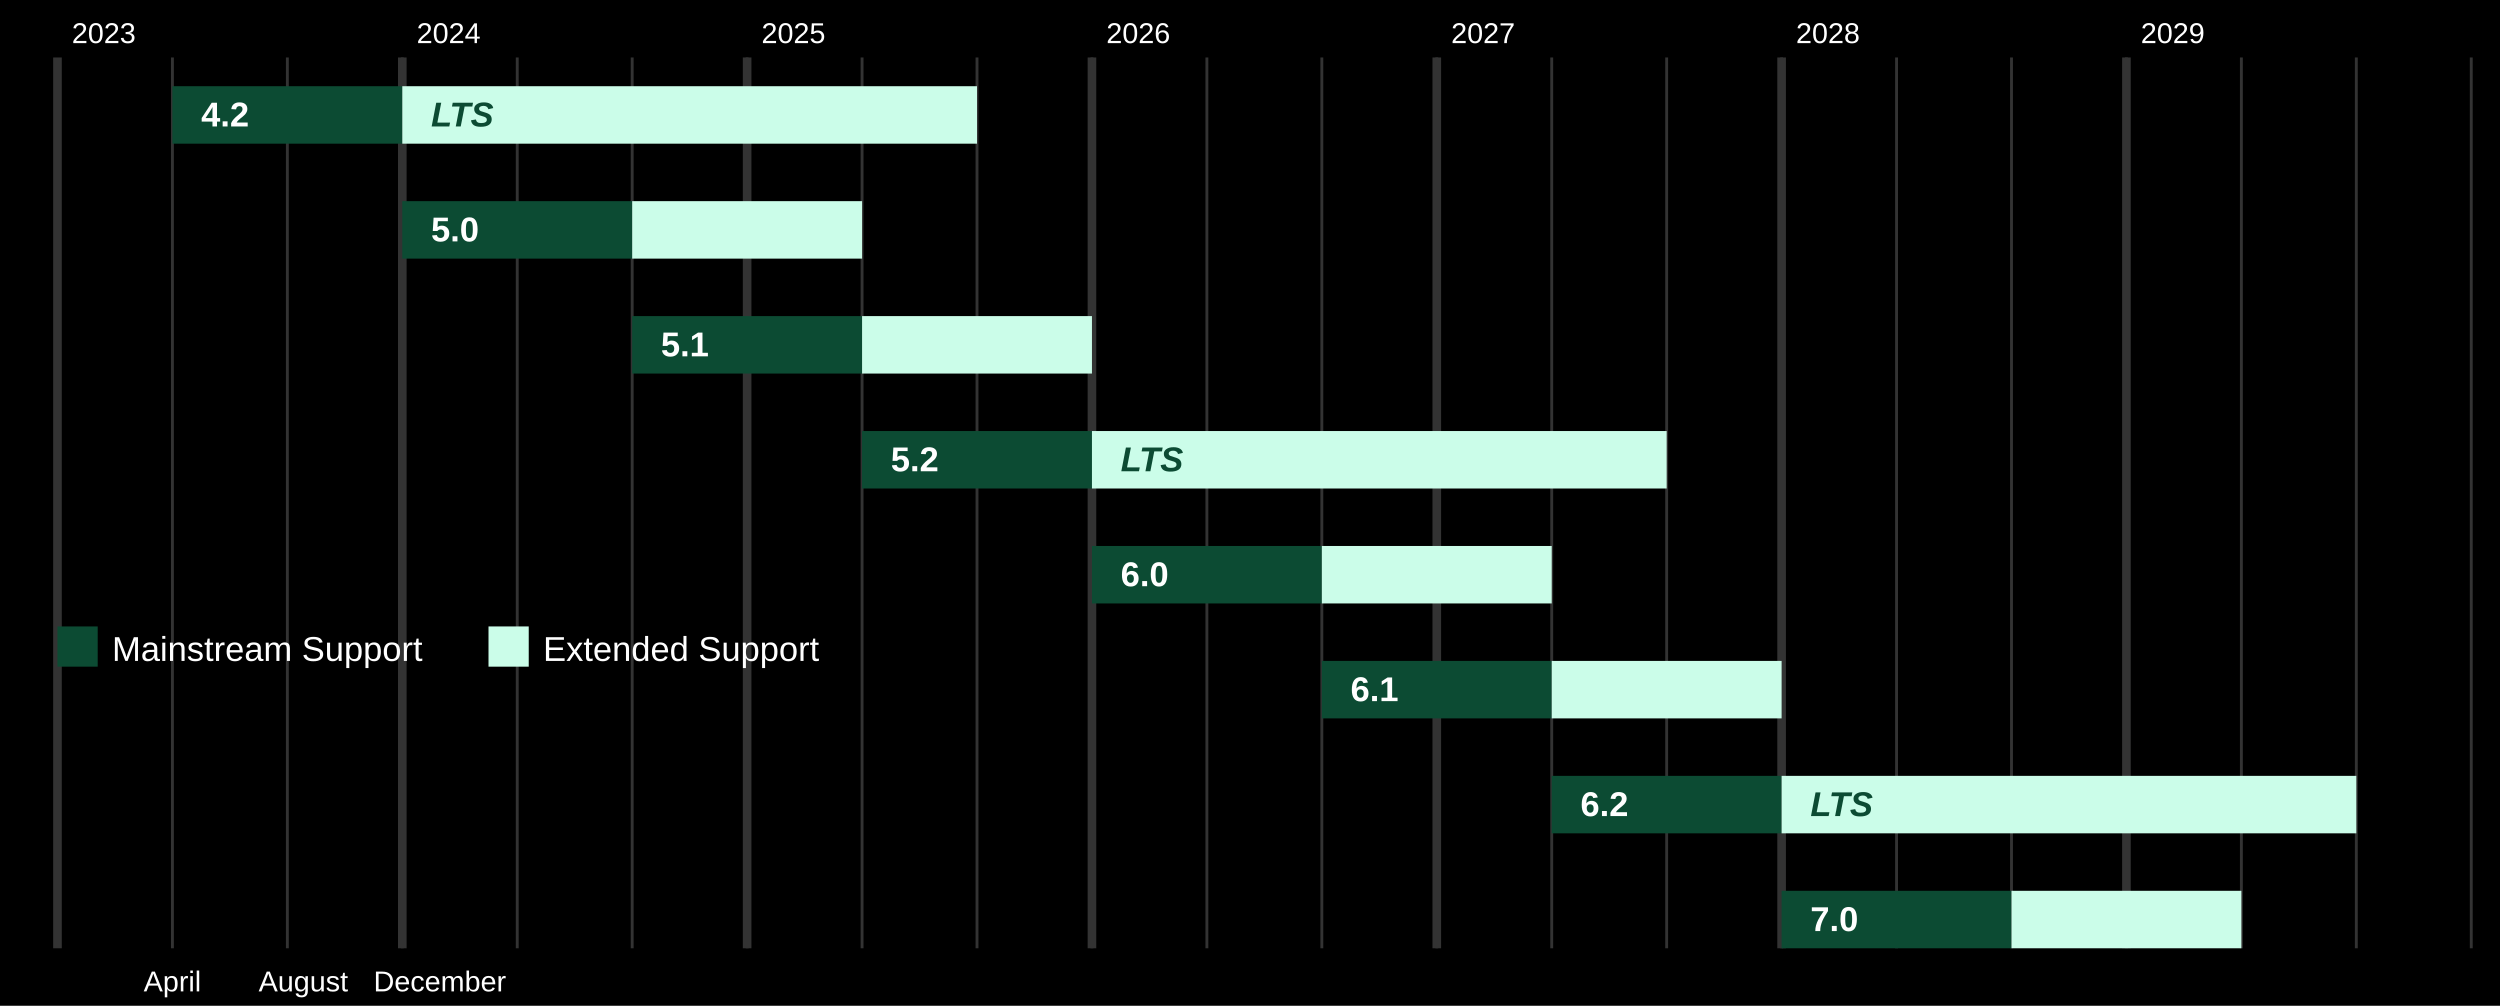
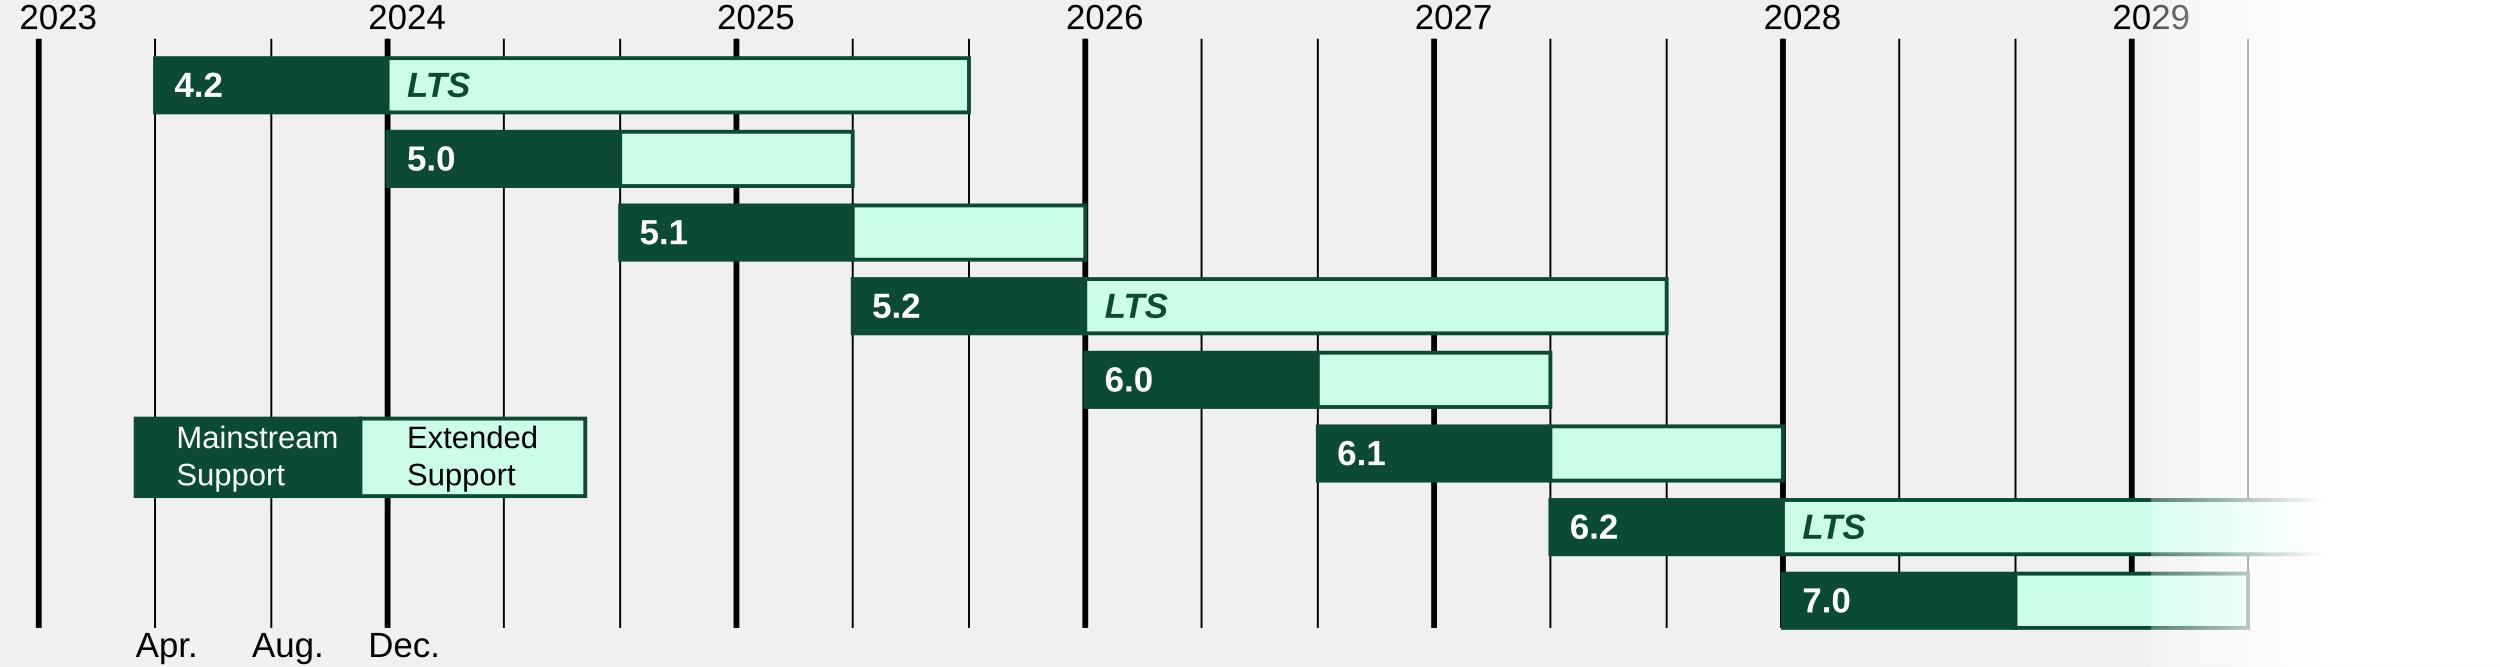
- <svg xmlns="http://www.w3.org/2000/svg" width="870" height="350" version="1.1" profile="tiny">
+ <svg xmlns="http://www.w3.org/2000/svg" width="1290" height="344" version="1.1" profile="tiny">
  <style>
        .version-text {
            font-family: 'Segoe UI', 'Arial';
-             font-size: 12px;
+             font-size: 18px;
            font-weight: bold;
-             fill: #FFFFFF;
+             fill: #ffffff;
        }
        .lts-text {
            font-family: 'Segoe UI', 'Arial';
-             font-size: 12px;
+             font-size: 18px;
            font-weight: 600;
            font-style: italic;
            fill: #0C4B33;
        }
-         .year-label {
-             font-family: 'Segoe UI', 'Arial';
-             font-size: 10px;
-             fill: #FFFFFF;
-         }
        .legend-text {
            font-family: 'Segoe UI', 'Arial';
-             font-size: 12px;
-             fill: #FFFFFF;
+             font-size: 18px;
+             fill: #000000;
+         }
+         .release-text{
+             font-family: 'Segoe UI', 'Arial';
+             font-size: 16px;
        }
    </style>
  <defs>
    <linearGradient id="fade-right" x1="0%" y1="0%" x2="100%" y2="0%">
-       <stop offset="0.0" stop-color="#000000" stop-opacity="0.0" />
-       <stop offset="1.0" stop-color="#000000" stop-opacity="1.0" />
+       <stop offset="0.0" stop-color="#ffffff" stop-opacity="0.3" />
+       <stop offset="0.5" stop-color="#ffffff" stop-opacity="1.0" />
+       <stop offset="1.0" stop-color="#ffffff" stop-opacity="1.0" />
    </linearGradient>
  </defs>
-   <rect width="100%" height="100%" fill="#000000" />
-   <line x1="20.0" y1="20" x2="20.0" y2="330" stroke="#333333" stroke-width="3" />
-   <text x="25.0" y="15" class="year-label">
+   <rect width="100%" height="100%" fill="none" />
+   <line x1="20.0" y1="20" x2="20.0" y2="324" stroke="#000000" stroke-width="3" />
+   <text x="10.0" y="15" class="legend-text">
                2023
            </text>
-   <line x1="60.0" y1="20" x2="60.0" y2="330" stroke="#333333" stroke-width="1" />
-   <text x="50.0" y="345" class="year-label">
-                 April
+   <line x1="80.0" y1="20" x2="80.0" y2="324" stroke="#000000" stroke-width="1" />
+   <text x="70.0" y="339" class="legend-text">
+                 Apr.
            </text>
-   <line x1="100.0" y1="20" x2="100.0" y2="330" stroke="#333333" stroke-width="1" />
-   <text x="90.0" y="345" class="year-label">
-                 August
+   <line x1="140.0" y1="20" x2="140.0" y2="324" stroke="#000000" stroke-width="1" />
+   <text x="130.0" y="339" class="legend-text">
+                 Aug.
            </text>
-   <line x1="140.0" y1="20" x2="140.0" y2="330" stroke="#333333" stroke-width="1" />
-   <text x="130.0" y="345" class="year-label">
-                 December
+   <line x1="200.0" y1="20" x2="200.0" y2="324" stroke="#000000" stroke-width="1" />
+   <text x="190.0" y="339" class="legend-text">
+                 Dec.
            </text>
-   <line x1="140.0" y1="20" x2="140.0" y2="330" stroke="#333333" stroke-width="3" />
-   <text x="145.0" y="15" class="year-label">
+   <line x1="200.0" y1="20" x2="200.0" y2="324" stroke="#000000" stroke-width="3" />
+   <text x="190.0" y="15" class="legend-text">
                2024
            </text>
-   <line x1="180.0" y1="20" x2="180.0" y2="330" stroke="#333333" stroke-width="1" />
-   <line x1="220.0" y1="20" x2="220.0" y2="330" stroke="#333333" stroke-width="1" />
-   <line x1="260.0" y1="20" x2="260.0" y2="330" stroke="#333333" stroke-width="1" />
-   <line x1="260.0" y1="20" x2="260.0" y2="330" stroke="#333333" stroke-width="3" />
-   <text x="265.0" y="15" class="year-label">
+   <line x1="260.0" y1="20" x2="260.0" y2="324" stroke="#000000" stroke-width="1" />
+   <line x1="320.0" y1="20" x2="320.0" y2="324" stroke="#000000" stroke-width="1" />
+   <line x1="380.0" y1="20" x2="380.0" y2="324" stroke="#000000" stroke-width="1" />
+   <line x1="380.0" y1="20" x2="380.0" y2="324" stroke="#000000" stroke-width="3" />
+   <text x="370.0" y="15" class="legend-text">
                2025
            </text>
-   <line x1="300.0" y1="20" x2="300.0" y2="330" stroke="#333333" stroke-width="1" />
-   <line x1="340.0" y1="20" x2="340.0" y2="330" stroke="#333333" stroke-width="1" />
-   <line x1="380.0" y1="20" x2="380.0" y2="330" stroke="#333333" stroke-width="1" />
-   <line x1="380.0" y1="20" x2="380.0" y2="330" stroke="#333333" stroke-width="3" />
-   <text x="385.0" y="15" class="year-label">
+   <line x1="440.0" y1="20" x2="440.0" y2="324" stroke="#000000" stroke-width="1" />
+   <line x1="500.0" y1="20" x2="500.0" y2="324" stroke="#000000" stroke-width="1" />
+   <line x1="560.0" y1="20" x2="560.0" y2="324" stroke="#000000" stroke-width="1" />
+   <line x1="560.0" y1="20" x2="560.0" y2="324" stroke="#000000" stroke-width="3" />
+   <text x="550.0" y="15" class="legend-text">
                2026
            </text>
-   <line x1="420.0" y1="20" x2="420.0" y2="330" stroke="#333333" stroke-width="1" />
-   <line x1="460.0" y1="20" x2="460.0" y2="330" stroke="#333333" stroke-width="1" />
-   <line x1="500.0" y1="20" x2="500.0" y2="330" stroke="#333333" stroke-width="1" />
-   <line x1="500.0" y1="20" x2="500.0" y2="330" stroke="#333333" stroke-width="3" />
-   <text x="505.0" y="15" class="year-label">
+   <line x1="620.0" y1="20" x2="620.0" y2="324" stroke="#000000" stroke-width="1" />
+   <line x1="680.0" y1="20" x2="680.0" y2="324" stroke="#000000" stroke-width="1" />
+   <line x1="740.0" y1="20" x2="740.0" y2="324" stroke="#000000" stroke-width="1" />
+   <line x1="740.0" y1="20" x2="740.0" y2="324" stroke="#000000" stroke-width="3" />
+   <text x="730.0" y="15" class="legend-text">
                2027
            </text>
-   <line x1="540.0" y1="20" x2="540.0" y2="330" stroke="#333333" stroke-width="1" />
-   <line x1="580.0" y1="20" x2="580.0" y2="330" stroke="#333333" stroke-width="1" />
-   <line x1="620.0" y1="20" x2="620.0" y2="330" stroke="#333333" stroke-width="1" />
-   <line x1="620.0" y1="20" x2="620.0" y2="330" stroke="#333333" stroke-width="3" />
-   <text x="625.0" y="15" class="year-label">
+   <line x1="800.0" y1="20" x2="800.0" y2="324" stroke="#000000" stroke-width="1" />
+   <line x1="860.0" y1="20" x2="860.0" y2="324" stroke="#000000" stroke-width="1" />
+   <line x1="920.0" y1="20" x2="920.0" y2="324" stroke="#000000" stroke-width="1" />
+   <line x1="920.0" y1="20" x2="920.0" y2="324" stroke="#000000" stroke-width="3" />
+   <text x="910.0" y="15" class="legend-text">
                2028
            </text>
-   <line x1="660.0" y1="20" x2="660.0" y2="330" stroke="#333333" stroke-width="1" />
-   <line x1="700.0" y1="20" x2="700.0" y2="330" stroke="#333333" stroke-width="1" />
-   <line x1="740.0" y1="20" x2="740.0" y2="330" stroke="#333333" stroke-width="1" />
-   <line x1="740.0" y1="20" x2="740.0" y2="330" stroke="#333333" stroke-width="3" />
-   <text x="745.0" y="15" class="year-label">
+   <line x1="980.0" y1="20" x2="980.0" y2="324" stroke="#000000" stroke-width="1" />
+   <line x1="1040.0" y1="20" x2="1040.0" y2="324" stroke="#000000" stroke-width="1" />
+   <line x1="1100.0" y1="20" x2="1100.0" y2="324" stroke="#000000" stroke-width="1" />
+   <line x1="1100.0" y1="20" x2="1100.0" y2="324" stroke="#000000" stroke-width="3" />
+   <text x="1090.0" y="15" class="legend-text">
                2029
            </text>
-   <line x1="780.0" y1="20" x2="780.0" y2="330" stroke="#333333" stroke-width="1" />
-   <line x1="820.0" y1="20" x2="820.0" y2="330" stroke="#333333" stroke-width="1" />
-   <line x1="860.0" y1="20" x2="860.0" y2="330" stroke="#333333" stroke-width="1" />
-   <rect x="60.0" y="30" width="80.0" height="20" fill="#0C4B33" />
-   <rect x="140.0" y="30" width="200.0" height="20" fill="#CBFDE9" />
-   <text x="70.0" y="44.0" class="version-text">
+   <line x1="1160.0" y1="20" x2="1160.0" y2="324" stroke="#000000" stroke-width="1" />
+   <line x1="1220.0" y1="20" x2="1220.0" y2="324" stroke="#000000" stroke-width="1" />
+   <line x1="1280.0" y1="20" x2="1280.0" y2="324" stroke="#000000" stroke-width="1" />
+   <rect x="80.0" y="30" width="120.0" height="28" fill="#0C4B33" stroke="#0C4B33" stroke-width="2" />
+   <rect x="200.0" y="30" width="300.0" height="28" fill="#CBFDE9" stroke="#0C4B33" stroke-width="2" />
+   <text x="90.0" y="50.0" class="version-text">
            4.2
        </text>
-   <text x="150.0" y="44.0" class="lts-text">
+   <text x="210.0" y="50.0" class="lts-text">
                LTS
            </text>
-   <rect x="140.0" y="70" width="80.0" height="20" fill="#0C4B33" />
-   <rect x="220.0" y="70" width="80.0" height="20" fill="#CBFDE9" />
-   <text x="150.0" y="84.0" class="version-text">
+   <rect x="200.0" y="68" width="120.0" height="28" fill="#0C4B33" stroke="#0C4B33" stroke-width="2" />
+   <rect x="320.0" y="68" width="120.0" height="28" fill="#CBFDE9" stroke="#0C4B33" stroke-width="2" />
+   <text x="210.0" y="88.0" class="version-text">
            5.0
        </text>
-   <rect x="220.0" y="110" width="80.0" height="20" fill="#0C4B33" />
-   <rect x="300.0" y="110" width="80.0" height="20" fill="#CBFDE9" />
-   <text x="230.0" y="124.0" class="version-text">
+   <rect x="320.0" y="106" width="120.0" height="28" fill="#0C4B33" stroke="#0C4B33" stroke-width="2" />
+   <rect x="440.0" y="106" width="120.0" height="28" fill="#CBFDE9" stroke="#0C4B33" stroke-width="2" />
+   <text x="330.0" y="126.0" class="version-text">
            5.1
        </text>
-   <rect x="300.0" y="150" width="80.0" height="20" fill="#0C4B33" />
-   <rect x="380.0" y="150" width="200.0" height="20" fill="#CBFDE9" />
-   <text x="310.0" y="164.0" class="version-text">
+   <rect x="440.0" y="144" width="120.0" height="28" fill="#0C4B33" stroke="#0C4B33" stroke-width="2" />
+   <rect x="560.0" y="144" width="300.0" height="28" fill="#CBFDE9" stroke="#0C4B33" stroke-width="2" />
+   <text x="450.0" y="164.0" class="version-text">
            5.2
        </text>
-   <text x="390.0" y="164.0" class="lts-text">
+   <text x="570.0" y="164.0" class="lts-text">
                LTS
            </text>
-   <rect x="380.0" y="190" width="80.0" height="20" fill="#0C4B33" />
-   <rect x="460.0" y="190" width="80.0" height="20" fill="#CBFDE9" />
-   <text x="390.0" y="204.0" class="version-text">
+   <rect x="560.0" y="182" width="120.0" height="28" fill="#0C4B33" stroke="#0C4B33" stroke-width="2" />
+   <rect x="680.0" y="182" width="120.0" height="28" fill="#CBFDE9" stroke="#0C4B33" stroke-width="2" />
+   <text x="570.0" y="202.0" class="version-text">
            6.0
        </text>
-   <rect x="460.0" y="230" width="80.0" height="20" fill="#0C4B33" />
-   <rect x="540.0" y="230" width="80.0" height="20" fill="#CBFDE9" />
-   <text x="470.0" y="244.0" class="version-text">
+   <rect x="680.0" y="220" width="120.0" height="28" fill="#0C4B33" stroke="#0C4B33" stroke-width="2" />
+   <rect x="800.0" y="220" width="120.0" height="28" fill="#CBFDE9" stroke="#0C4B33" stroke-width="2" />
+   <text x="690.0" y="240.0" class="version-text">
            6.1
        </text>
-   <rect x="540.0" y="270" width="80.0" height="20" fill="#0C4B33" />
-   <rect x="620.0" y="270" width="200.0" height="20" fill="#CBFDE9" />
-   <text x="550.0" y="284.0" class="version-text">
+   <rect x="800.0" y="258" width="120.0" height="28" fill="#0C4B33" stroke="#0C4B33" stroke-width="2" />
+   <rect x="920.0" y="258" width="300.0" height="28" fill="#CBFDE9" stroke="#0C4B33" stroke-width="2" />
+   <text x="810.0" y="278.0" class="version-text">
            6.2
        </text>
-   <text x="630.0" y="284.0" class="lts-text">
+   <text x="930.0" y="278.0" class="lts-text">
                LTS
            </text>
-   <rect x="620.0" y="310" width="80.0" height="20" fill="#0C4B33" />
-   <rect x="700.0" y="310" width="80.0" height="20" fill="#CBFDE9" />
-   <text x="630.0" y="324.0" class="version-text">
+   <rect x="920.0" y="296" width="120.0" height="28" fill="#0C4B33" stroke="#0C4B33" stroke-width="2" />
+   <rect x="1040.0" y="296" width="120.0" height="28" fill="#CBFDE9" stroke="#0C4B33" stroke-width="2" />
+   <text x="930.0" y="316.0" class="version-text">
            7.0
        </text>
-   <rect x="20" y="218" width="14" height="14" fill="#0C4B33" />
-   <text x="39" y="230" class="legend-text">
-         Mainstream Support
-     </text>
-   <rect x="170" y="218" width="14" height="14" fill="#CBFDE9" />
-   <text x="189" y="230" class="legend-text">
-         Extended Support
-     </text>
+   <rect x="70" y="216" width="116" height="40" fill="#0C4B33" stroke="#0C4B33" stroke-width="2" />
+   <text y="236" fill="#ffffff" class="release-text">
+     <tspan x="91" dy="-0.3em">
+                 Mainstream
+             </tspan>
+     <tspan x="91" dy="1.2em">
+                 Support
+             </tspan>
+   </text>
+   <rect x="186" y="216" width="116" height="40" fill="#CBFDE9" stroke="#0C4B33" stroke-width="2" />
+   <text y="236" fill="#000000" class="release-text">
+     <tspan x="210" dy="-0.3em">
+                 Extended
+             </tspan>
+     <tspan x="210" dy="1.2em">
+                 Support
+             </tspan>
+   </text>
+   <rect x="1110" y="0" width="180" height="100%" fill="url(#fade-right)" />
</svg>
